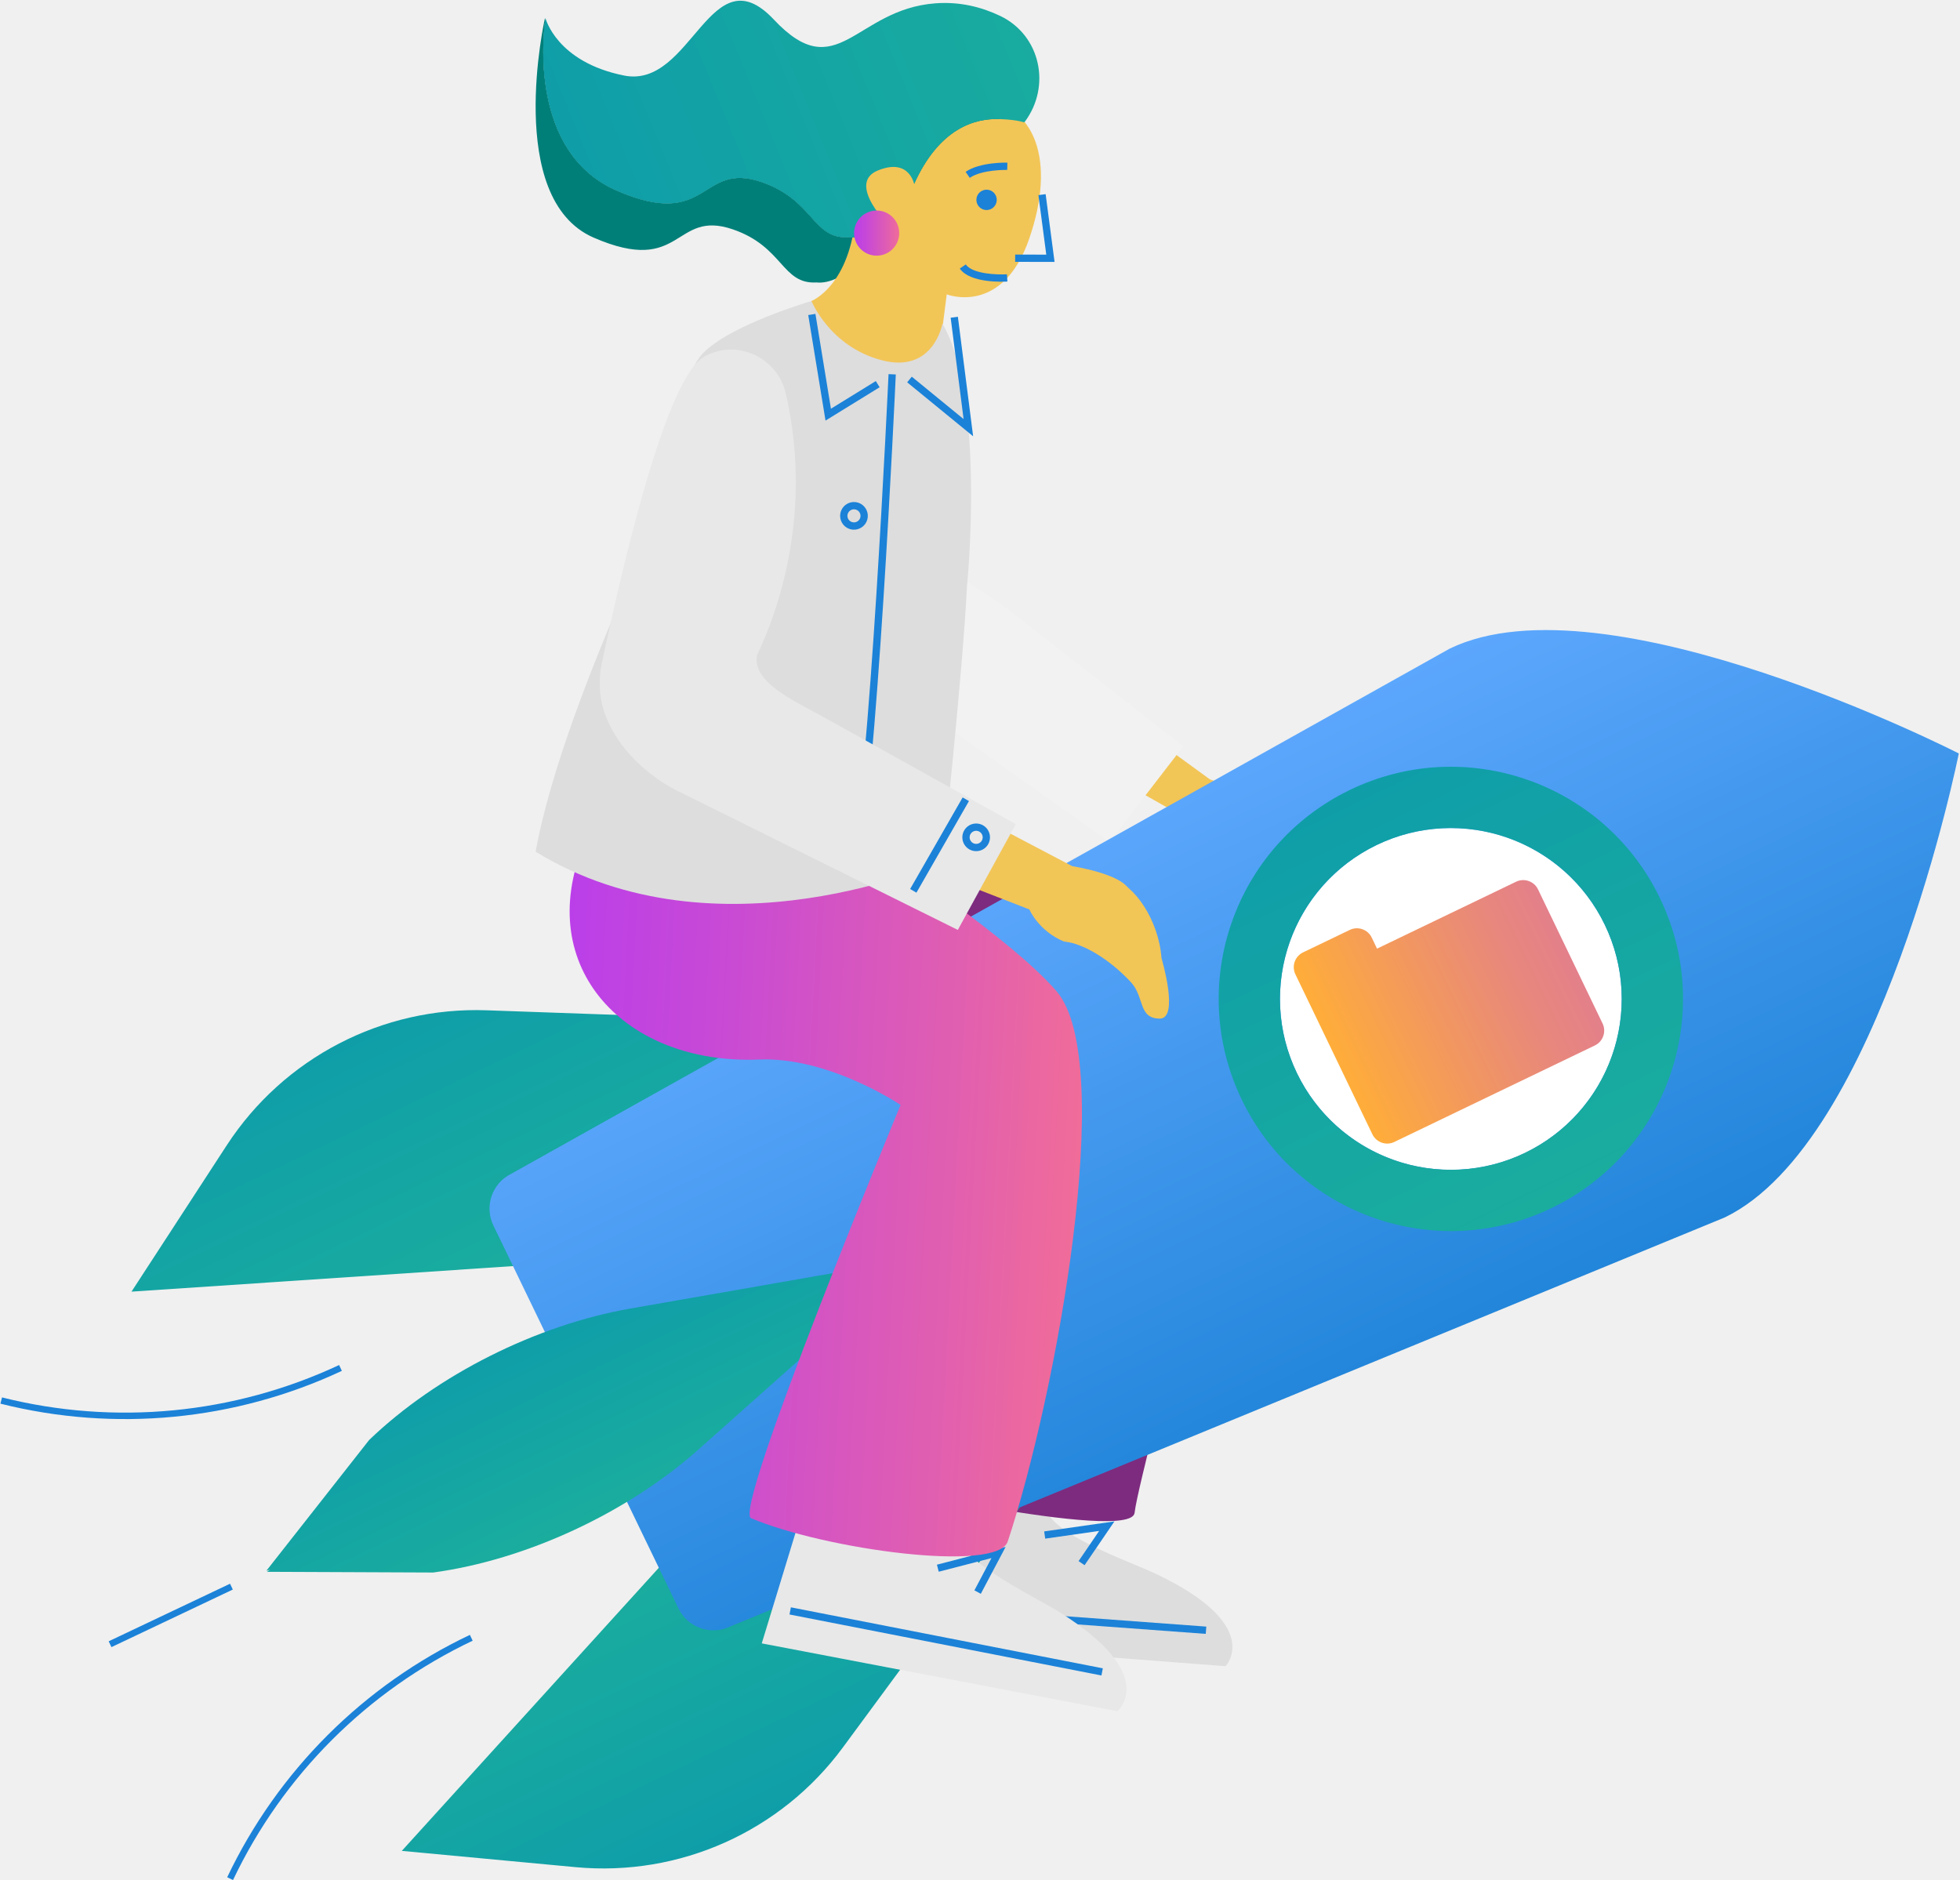
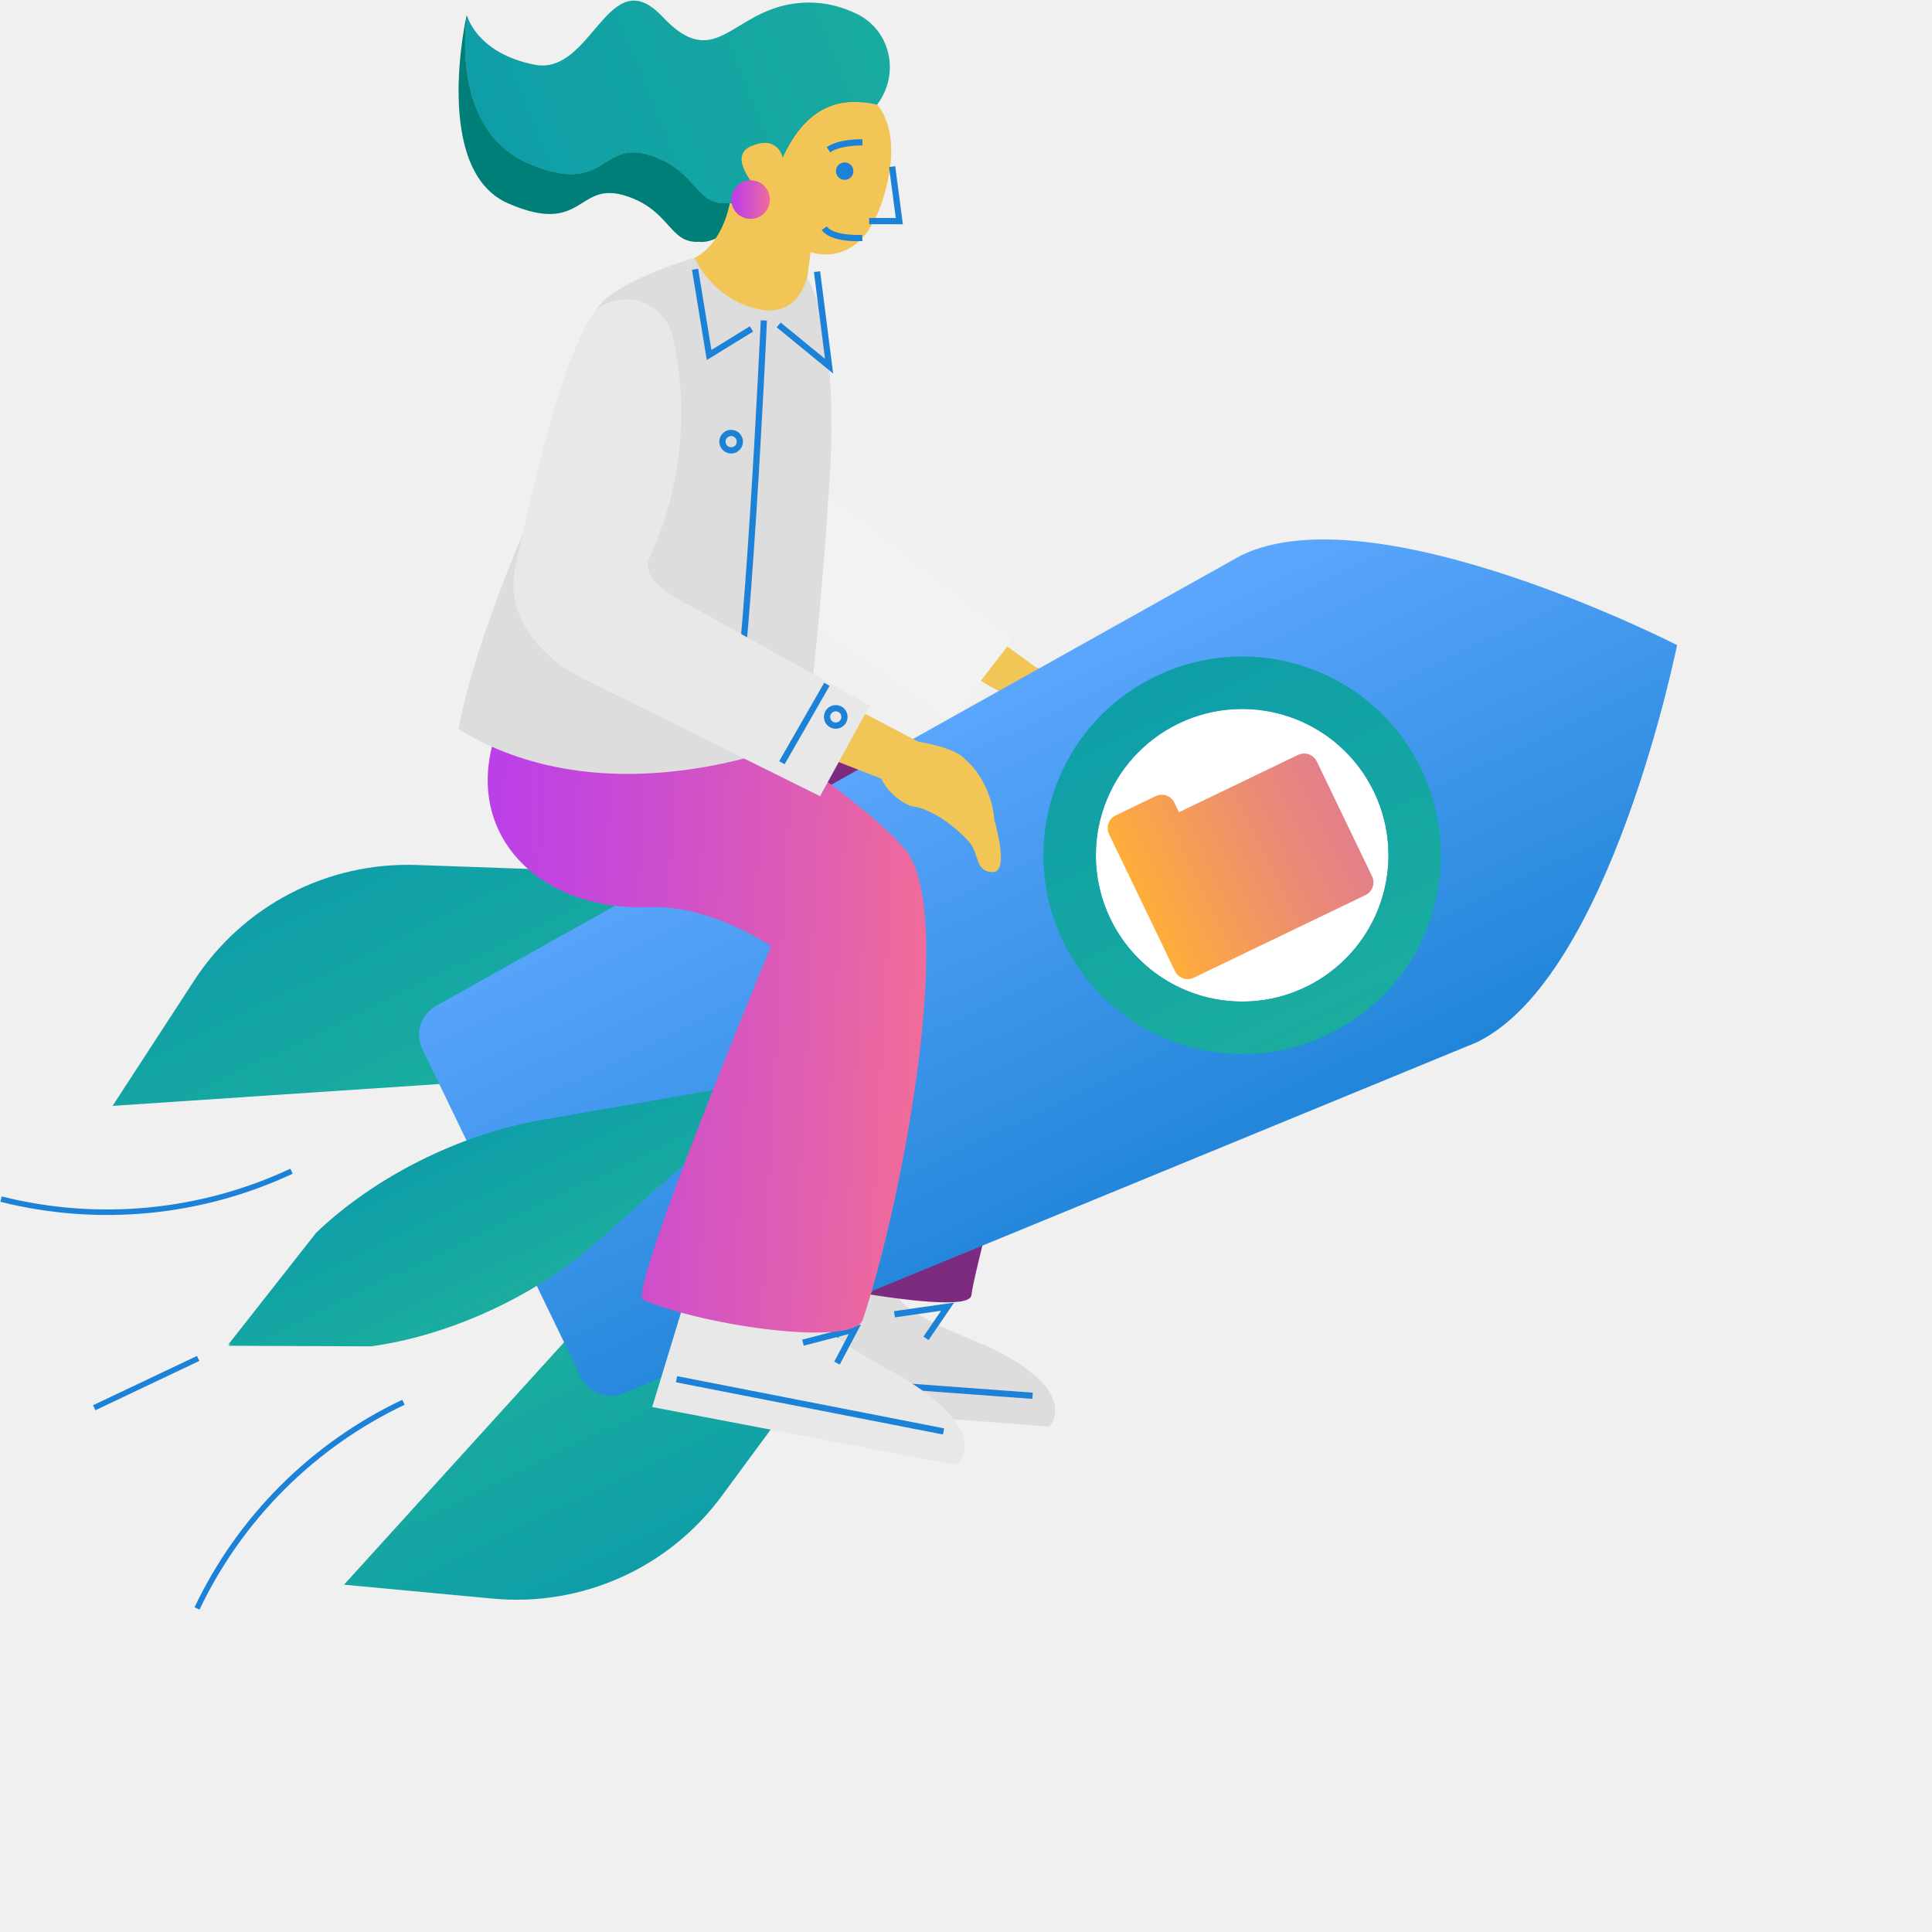
- <svg xmlns="http://www.w3.org/2000/svg" version="1.1" id="Слой_1" x="0px" y="0px" viewBox="0 0 608 583" style="enable-background:new 0 0 608 583;" xml:space="preserve">
+ <svg xmlns="http://www.w3.org/2000/svg" version="1.1" id="Слой_1" x="0px" y="0px" viewBox="0 0 700 700" style="enable-background:new 0 0 608 583;" xml:space="preserve">
  <style type="text/css">
	.st0{fill:#F2C557;}
	.st1{fill:#F2F2F2;}
	.st2{fill:#DDDDDD;}
	.st3{fill:#1B82D8;}
	.st4{fill:#7D2B7F;}
	.st5{fill:#007F79;}
	.st6{fill:url(#SVGID_1_);}
	.st7{fill:url(#SVGID_2_);}
	.st8{fill:url(#SVGID_3_);}
	.st9{fill:url(#SVGID_4_);}
	.st10{fill:url(#SVGID_5_);}
	.st11{fill:url(#SVGID_6_);}
	.st12{fill:url(#SVGID_7_);}
	.st13{fill:#FFFFFF;}
	.st14{fill:url(#SVGID_8_);}
	.st15{fill:url(#SVGID_9_);}
	.st16{fill:none;stroke:#1B82D8;stroke-width:2;stroke-miterlimit:10;}
	.st17{fill:#E8E8E8;}
	.st18{fill:url(#SVGID_10_);}
</style>
  <g id="персонаж">
    <g id="рука_2">
      <path class="st0" d="M326.32,206.11l49.03,35.68c0,0,11.95,3.68,13.34,7.91c1.39,4.24,9.74,21.38-2.24,25.97    c-11.98,4.59-20.96-6.58-18.39-10.91c2.57-4.33,8.7-0.69,2.57-4.33c-6.13-3.64-7.6-9.38-7.6-9.38l-57.26-32.49L326.32,206.11z" />
      <path class="st1" d="M253.32,146.92c-22.51,36.07,11.99,58.41,11.99,58.41l78.88,55.84l22.87-29.65l-54.29-42.45    c-8.95-7-28.83-15.83-23.13-25.66c2.69-4.64,20.58-81.04-13.69-53.11C273.04,112.67,256.23,142.27,253.32,146.92z" />
    </g>
    <g id="нога_2_1_">
      <g>
        <path class="st2" d="M277.43,458.81l-9.22,49.51l111.96,8.55c0,0,12.09-12.56-21.35-28.53c-8.93-4.26-33.49-12.41-34.68-21.27     l0,0L277.43,458.81z" />
        <g>
          <rect x="323.81" y="452.78" transform="matrix(0.0736 -0.9973 0.9973 0.0736 -199.6924 789.1967)" class="st3" width="2.26" height="98.6" />
        </g>
        <g>
          <polygon class="st3" points="336.44,485.54 334.58,484.27 340.96,474.91 324.23,477.3 323.91,475.06 345.7,471.95     " />
        </g>
      </g>
      <path class="st4" d="M265.21,260.53c0,0,71.6,14.82,101.24,38.53c27.86,22.3-12.39,153-14.5,170.25c-1.15,9.42-88.94-10.11-89-11    c-0.06-0.92,56.79-119.11,56.79-119.11s-16.72-14.04-71.77-24.02s-67.98-39.84-42.82-77.47" />
    </g>
    <g id="голова_4_">
      <g>
        <path class="st5" d="M270.08,72.06c-0.02,0.01-0.05,0.01-0.07,0.02c-2.36,1.18-4.69,1.72-6.82,1.5     c-11.23,0.63-10.64-11.55-27.02-17.14c-19.16-6.54-15.99,15.24-44.86,2.68c-27.17-11.82-22.78-48.76-22.16-53.08     c-0.07-0.25-0.11-0.4-0.11-0.4s-12.67,55.99,15.11,68.07s24.72-8.86,43.15-2.57c15.75,5.37,15.18,17.09,25.99,16.48     c2.05,0.21,4.3-0.31,6.56-1.44c0.02-0.01,0.04-0.01,0.07-0.02c2.36-0.81,4.1-2.05,5.34-3.57c0.68-0.83,1.4-1.63,2.12-2.42     c1.96-2.15,3.84-4.67,5.15-7.66c0.34-0.77,0.68-1.51,1.03-2.22C272.57,71,271.42,71.6,270.08,72.06z" />
        <g id="лицо_3_">
          <path class="st0" d="M291.49,108.44l2.19-17.13c0,0,17.29,6.83,25.6-17.3s2.03-41.55-15.71-43.55      c-17.74-1.99-35.9,17.6-38.32,38.16S251.65,93.4,251.65,93.4s-9.28,23.83,1.96,29.59C264.85,128.76,292.75,123.79,291.49,108.44      z" />
          <circle class="st3" cx="306.04" cy="62" r="3.16" />
          <g>
            <path class="st3" d="M312.44,52.71c-0.08,0-7.76-0.19-11.62,2.46l-1.28-1.86c4.45-3.07,12.61-2.87,12.96-2.86L312.44,52.71z" />
          </g>
          <g>
            <polygon class="st3" points="327.13,81.25 314.9,81.23 314.91,78.97 324.56,78.99 322.12,60.53 324.36,60.23      " />
          </g>
          <g>
            <path class="st3" d="M312.5,87.34c-1.18,0.07-11.61,0.57-14.77-4.03l1.86-1.28c2.08,3.02,9.93,3.23,12.77,3.06L312.5,87.34z" />
          </g>
        </g>
        <linearGradient id="SVGID_1_" gradientUnits="userSpaceOnUse" x1="2667.679" y1="1066.437" x2="2813.778" y2="1066.437" gradientTransform="matrix(0.9257 -0.3783 0.3783 0.9257 -2676.535 119.4542)">
          <stop offset="0" style="stop-color:#0F9EA8" />
          <stop offset="1" style="stop-color:#1AAD9E" />
        </linearGradient>
        <path class="st6" d="M276.3,67.43c2.57-2.55,5.2-5.68,6.89-9.56c0.09-0.21,0.19-0.42,0.28-0.63c-3.49,2.73-6.92,6.88-9.93,13.05     C274.68,69.47,275.59,68.51,276.3,67.43z" />
        <path class="st5" d="M298.6,21.62c-5.47-2.63-11.99-4.34-19.39-3.78c-23.97,1.79-29.24,25.02-48.19,4.85     c-18.95-20.17-26.03,25.5-44.65,16.71c-8.94-4.22-16.27-29.89-17.23-33.35c-0.61,4.31-5.01,41.26,22.16,53.08     c28.87,12.56,25.7-9.21,44.86-2.68c16.37,5.59,15.78,17.76,27.02,17.14c2.13,0.22,4.47-0.32,6.82-1.5     c0.02-0.01,0.05-0.01,0.07-0.02c1.35-0.46,2.49-1.06,3.47-1.77c3-6.17,6.43-10.32,9.93-13.05c7.9-17.61,19.02-20.62,26.72-20.31     C309.05,30.54,305.03,24.71,298.6,21.62z" />
        <linearGradient id="SVGID_2_" gradientUnits="userSpaceOnUse" x1="2667.678" y1="1021.117" x2="2833.337" y2="1021.117" gradientTransform="matrix(0.9257 -0.3783 0.3783 0.9257 -2676.535 119.4542)">
          <stop offset="0" style="stop-color:#0F9EA8" />
          <stop offset="1" style="stop-color:#1AAD9E" />
        </linearGradient>
        <path class="st7" d="M310.31,4.96c-5.69-2.73-12.46-4.51-20.16-3.93c-24.92,1.87-30.4,26.01-50.1,5.04s-25.42,21.54-46.42,17.37     S169.21,5.63,169.21,5.63s-0.02,0.15-0.06,0.42c-0.61,4.31-5.01,41.26,22.16,53.08c28.87,12.56,25.7-9.21,44.86-2.68     c16.37,5.59,15.78,17.76,27.02,17.14c2.13,0.22,4.47-0.32,6.82-1.5c0.02-0.01,0.05-0.01,0.07-0.02c1.35-0.46,2.49-1.06,3.47-1.77     c3-6.17,6.43-10.32,9.93-13.05c7.9-17.61,19.02-20.62,26.72-20.31c6.57,0.27,7.34,1.23,7.65,0.9     C326.16,26.78,322.78,10.95,310.31,4.96z" />
        <path class="st0" d="M283.71,57.66c0,0-1.28-8.91-11.39-4.78c-10.11,4.13,4.19,17.95,4.19,17.95L283.71,57.66z" />
      </g>
      <linearGradient id="SVGID_3_" gradientUnits="userSpaceOnUse" x1="278.945" y1="72.309" x2="264.945" y2="72.309">
        <stop offset="0" style="stop-color:#F06C99" />
        <stop offset="0.223" style="stop-color:#E260AE" />
        <stop offset="0.738" style="stop-color:#C648D8" />
        <stop offset="1" style="stop-color:#BB3FE9" />
      </linearGradient>
      <circle class="st8" cx="271.94" cy="72.31" r="7" />
    </g>
    <g id="ракета">
      <g>
        <linearGradient id="SVGID_4_" gradientUnits="userSpaceOnUse" x1="-6659.191" y1="3016.509" x2="-6569.87" y2="3016.509" gradientTransform="matrix(0.4352 0.9004 -0.9004 0.4352 5736.364 4998.214)">
          <stop offset="0" style="stop-color:#0F9EA8" />
          <stop offset="1" style="stop-color:#1AAD9E" />
        </linearGradient>
        <path class="st9" d="M246.58,316.78l-95.66-3.38c-32.35-1.14-62.92,14.75-80.58,41.88l-29.55,45.4l128.03-8.57L246.58,316.78z" />
        <linearGradient id="SVGID_5_" gradientUnits="userSpaceOnUse" x1="4200.55" y1="3016.509" x2="4289.87" y2="3016.509" gradientTransform="matrix(-0.4352 -0.9004 -0.9004 0.4352 4786.283 3032.449)">
          <stop offset="0" style="stop-color:#0F9EA8" />
          <stop offset="1" style="stop-color:#1AAD9E" />
        </linearGradient>
        <path class="st10" d="M318.23,465.04l-56.78,77.05c-19.2,26.06-50.65,40.14-82.88,37.12l-53.93-5.05l86.25-95L318.23,465.04z" />
        <linearGradient id="SVGID_6_" gradientUnits="userSpaceOnUse" x1="-6619.531" y1="2780.903" x2="-6423.531" y2="2780.903" gradientTransform="matrix(0.4352 0.9004 -0.9004 0.4352 5736.364 4998.214)">
          <stop offset="0" style="stop-color:#5CA7FD" />
          <stop offset="1" style="stop-color:#2185D9" />
        </linearGradient>
        <path class="st11" d="M210.48,498.98l-57.44-118.85c-2.87-5.94-0.36-13.15,5.58-16.03l291.12-162.91     c48.53-23.45,157.89,32.54,157.89,32.54l0,0c0,0-24.07,120.48-72.6,143.93L226.5,504.56     C220.56,507.43,213.35,504.92,210.48,498.98z" />
        <linearGradient id="SVGID_7_" gradientUnits="userSpaceOnUse" x1="-6551.531" y1="3016.509" x2="-6491.531" y2="3016.509" gradientTransform="matrix(0.4352 0.9004 -0.9004 0.4352 5736.364 4998.214)">
          <stop offset="0" style="stop-color:#0F9EA8" />
          <stop offset="1" style="stop-color:#1AAD9E" />
        </linearGradient>
        <path class="st12" d="M216.74,449.58l65.74-58.51l-0.98,0.28l0.83-0.6l-86.7,15.16c-29.32,5.13-60.1,20.6-81.11,40.78     l-31.89,40.57l1.15-0.35l-0.99,0.68l51.6,0.22C163.26,483.87,194.51,469.37,216.74,449.58z" />
        <circle class="st13" cx="450.06" cy="309.88" r="53" />
        <linearGradient id="SVGID_8_" gradientUnits="userSpaceOnUse" x1="2926.92" y1="1665.688" x2="3006.164" y2="1665.688" gradientTransform="matrix(0.9011 -0.4336 0.4336 0.9011 -2945.942 95.3679)">
          <stop offset="0" style="stop-color:#FFAD39" />
          <stop offset="0.288" style="stop-color:#F69E54" />
          <stop offset="0.756" style="stop-color:#E8887B" />
          <stop offset="1" style="stop-color:#E3808A" />
        </linearGradient>
        <path class="st14" d="M470.31,273.51l-43.15,20.77l-1.65-3.44c-1.21-2.52-4.27-3.59-6.79-2.38l-14.51,6.98     c-2.52,1.21-3.59,4.27-2.38,6.79l3.86,8.02l1.29,2.67l18.74,38.95c1.21,2.52,4.27,3.59,6.79,2.38l62.24-29.95     c2.52-1.21,3.59-4.27,2.38-6.79l-20.03-41.62C475.89,273.37,472.83,272.3,470.31,273.51z" />
        <linearGradient id="SVGID_9_" gradientUnits="userSpaceOnUse" x1="-6593.531" y1="2719.403" x2="-6449.531" y2="2719.403" gradientTransform="matrix(0.4352 0.9004 -0.9004 0.4352 5736.364 4998.214)">
          <stop offset="0" style="stop-color:#0F9EA8" />
          <stop offset="1" style="stop-color:#1AAD9E" />
        </linearGradient>
        <path class="st15" d="M514.89,278.54c-17.3-35.8-60.35-50.8-96.16-33.49s-50.8,60.35-33.49,96.16     c17.3,35.8,60.35,50.8,96.16,33.49S532.19,314.35,514.89,278.54z M402.34,332.94c-12.74-26.35-1.7-58.04,24.66-70.78     s58.04-1.7,70.78,24.66c12.74,26.35,1.7,58.04-24.66,70.78S415.08,359.29,402.34,332.94z" />
      </g>
      <g>
        <path class="st16" d="M105.62,424.35C72.75,439.73,35.58,443.3,0.38,434.46h0" />
        <path class="st16" d="M146.19,508.06c-32.79,15.56-59.21,41.94-74.81,74.71l0,0" />
        <line class="st16" x1="71.79" y1="492.19" x2="34.14" y2="510.05" />
      </g>
    </g>
    <g id="нога_1_2_">
      <g id="ботинок_1_">
        <path class="st17" d="M251.02,461.57l-14.72,48.22l110.3,21.05c0,0,13.42-11.14-18.01-30.78c-8.39-5.24-31.88-16.1-32.08-25.04v0     L251.02,461.57z" />
        <g>
          <rect x="292.37" y="459.86" transform="matrix(0.1919 -0.9814 0.9814 0.1919 -262.5097 699.5115)" class="st3" width="2.26" height="98.6" />
        </g>
        <g>
          <polygon class="st3" points="304.25,494.41 302.26,493.35 307.56,483.33 291.2,487.56 290.64,485.38 311.95,479.86     " />
        </g>
      </g>
      <linearGradient id="SVGID_10_" gradientUnits="userSpaceOnUse" x1="14524.005" y1="-1216.996" x2="14686.414" y2="-1216.996" gradientTransform="matrix(-0.9986 -0.0534 -0.0534 0.9986 14773.503 2349.997)">
        <stop offset="0" style="stop-color:#F06C99" />
        <stop offset="0.223" style="stop-color:#E260AE" />
        <stop offset="0.738" style="stop-color:#C648D8" />
        <stop offset="1" style="stop-color:#BB3FE9" />
      </linearGradient>
      <path class="st18" d="M196.72,225.97c-0.81,1.62-15.01,34.45-15.66,36.04c-15.69,38.24,13,68.37,54.4,66.67    c21.8-0.9,43.9,14.09,43.9,14.09s-52.2,125.72-46.38,128.19c22.81,9.66,76.37,17.03,79.63,7.21    c15.08-45.44,33.94-148.81,15.14-170.67c-14.37-16.69-52.79-41.32-56.63-45.59c-3.84-4.27,0.96-18.02,0.96-18.02L196.72,225.97z" />
    </g>
    <g id="тело_7_">
      <path class="st2" d="M292.35,100.4c0,0-2.73,15.61-18.87,11.34c-16.14-4.27-21.75-18.36-21.75-18.36s-25.39,7.39-33.83,16.36    c-8.44,8.97-16.41,56.47-16.41,56.47l0,0c-7.88,16.8-29.15,64.07-35.34,97.99c56.36,34.58,126.15,3.05,126.15,3.05    s6.26-57.43,7.67-85.4l0,0C299.97,181.85,305.83,123.57,292.35,100.4z" />
      <g>
        <path class="st3" d="M265.78,269.57l-2.18-0.58c6.02-22.74,11.97-151.63,12.03-152.93l2.25,0.1     C277.64,121.48,271.86,246.6,265.78,269.57z" />
      </g>
      <g>
        <path class="st3" d="M264.75,164.31c-0.31-0.01-0.63-0.06-0.94-0.14c-2.28-0.6-3.65-2.95-3.05-5.24l0,0     c0.29-1.11,1-2.03,1.99-2.61c0.99-0.58,2.14-0.73,3.25-0.44c1.11,0.29,2.03,1,2.61,1.99c0.58,0.99,0.73,2.14,0.44,3.25     c-0.29,1.11-1,2.03-1.99,2.61C266.35,164.14,265.55,164.34,264.75,164.31z M262.94,159.5c-0.14,0.52-0.06,1.07,0.21,1.54     c0.27,0.47,0.71,0.8,1.24,0.94c1.08,0.29,2.2-0.36,2.48-1.44c0.14-0.52,0.07-1.07-0.21-1.54s-0.71-0.8-1.24-0.94     c-0.52-0.14-1.07-0.07-1.54,0.21C263.42,158.54,263.08,158.98,262.94,159.5L262.94,159.5z" />
      </g>
      <g>
        <path class="st3" d="M259.17,245.82c-2.14-0.08-3.93-1.76-4.11-3.94c-0.19-2.36,1.57-4.43,3.93-4.62     c2.36-0.2,4.43,1.57,4.62,3.93c0.19,2.36-1.57,4.43-3.93,4.62C259.51,245.83,259.34,245.83,259.17,245.82z M259.42,239.51     c-0.08,0-0.16,0-0.24,0c-0.54,0.04-1.03,0.3-1.38,0.71c-0.35,0.41-0.52,0.94-0.48,1.48c0.09,1.12,1.07,1.95,2.19,1.86     c0.54-0.04,1.03-0.3,1.38-0.71c0.35-0.41,0.52-0.94,0.48-1.48C261.28,240.34,260.43,239.55,259.42,239.51z" />
      </g>
      <g>
        <polygon class="st3" points="301.87,135.34 281.41,118.6 282.84,116.85 298.91,130 294.9,98.56 297.14,98.27    " />
      </g>
      <g>
        <polygon class="st3" points="256.08,130.47 250.72,97.74 252.95,97.37 257.76,126.79 271.68,118.21 272.86,120.13    " />
      </g>
    </g>
    <g id="рука_1">
      <path class="st0" d="M344.77,272.53c7.18,1.78,14.69,13.04,15.53,24.67c0,0,5.62,18.81-0.54,18.78    c-6.71-0.03-4.71-6.71-8.89-11.23c-6.84-7.4-15.14-12.15-20.51-12.62" />
      <path class="st0" d="M330.2,292.14c-8.08-3.32-10.88-10.02-10.88-10.02l-75.18-29.24l22.7-18.75l65.77,34.56    c0,0,15.15,2.34,17.58,7.23" />
      <path class="st17" d="M254.9,222.12c-7.95-4.43-21.68-10.38-20.08-18.87c10.73-22.58,15.74-51.76,8.92-81.23    c-2.56-11.07-14.92-16.9-24.96-11.57c-0.09,0.05-0.18,0.09-0.26,0.14c-12.94,7.06-27.43,74.81-31.78,94.84    c-1.22,5.64-0.91,11.56,1.24,16.92c6.42,15.98,22.56,23.17,22.56,23.17l86.58,42.95l18-32.83L254.9,222.12z" />
      <g>
        <rect x="275.08" y="261.02" transform="matrix(0.4974 -0.8675 0.8675 0.4974 -80.9352 384.5847)" class="st3" width="32.75" height="2.26" />
      </g>
      <g>
        <path class="st3" d="M300.88,263.58c-0.27-0.13-0.52-0.3-0.76-0.49c-1.84-1.48-2.13-4.19-0.65-6.03l0,0     c0.72-0.89,1.74-1.45,2.88-1.57c1.14-0.12,2.26,0.2,3.15,0.92c1.84,1.48,2.13,4.19,0.65,6.03c-0.72,0.89-1.74,1.45-2.88,1.57     C302.44,264.1,301.62,263.95,300.88,263.58z M301.23,258.48c-0.7,0.87-0.56,2.15,0.31,2.85c0.42,0.34,0.95,0.5,1.49,0.44     c0.54-0.06,1.02-0.32,1.36-0.75c0.7-0.87,0.56-2.15-0.31-2.85c-0.42-0.34-0.95-0.49-1.49-0.44     C302.06,257.79,301.57,258.05,301.23,258.48L301.23,258.48z" />
      </g>
    </g>
  </g>
</svg>
